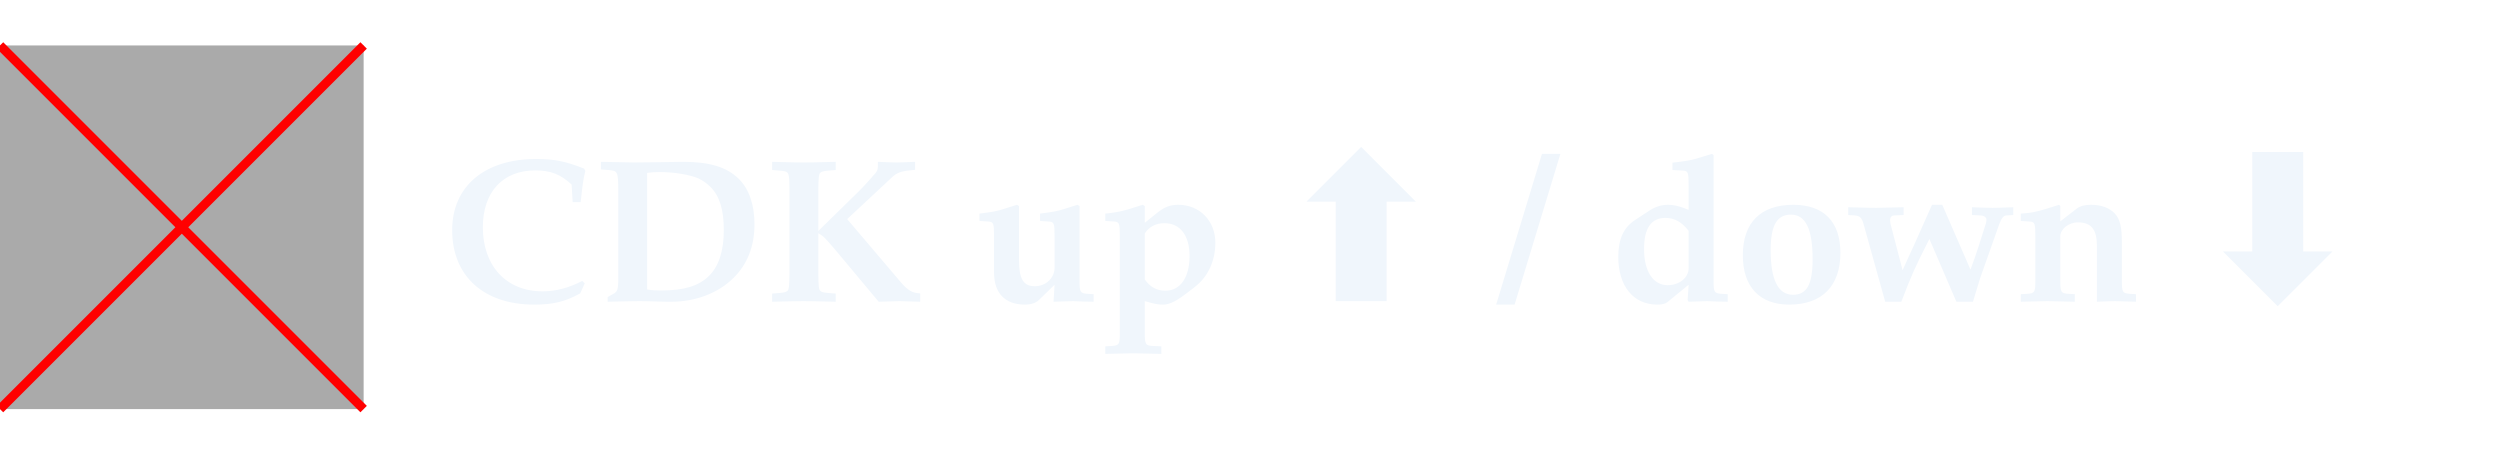
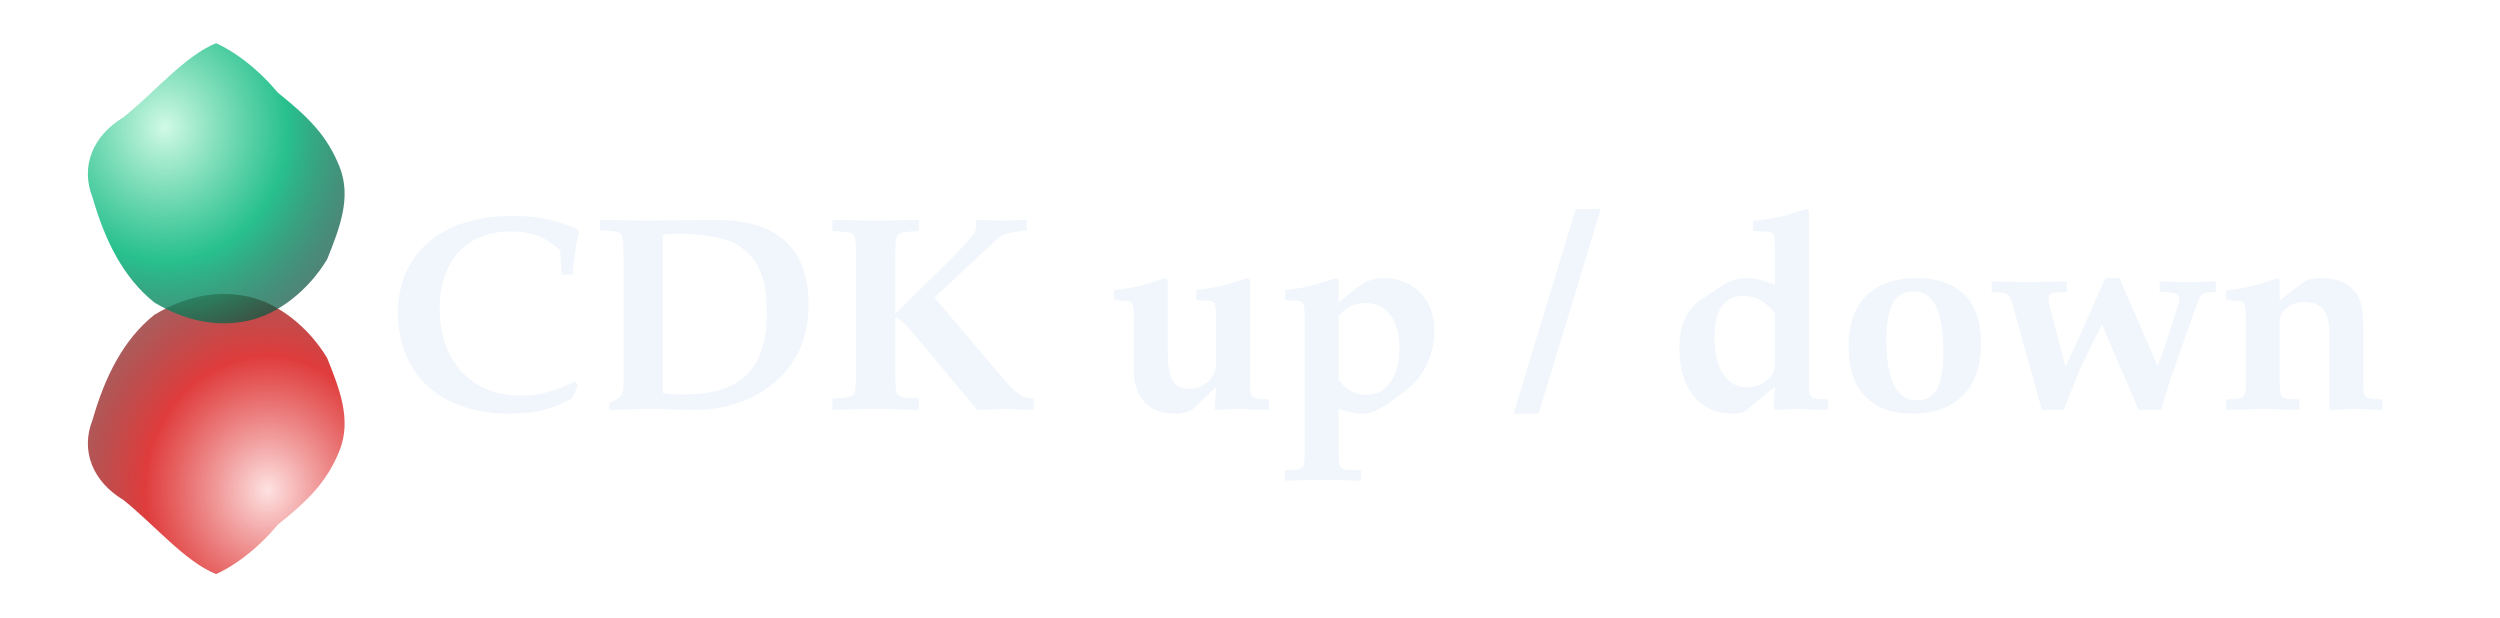
- <svg xmlns="http://www.w3.org/2000/svg" width="1100" height="200" viewBox="0 0 1100 200">
+ <svg xmlns="http://www.w3.org/2000/svg" width="810" height="200" viewBox="0 0 810 200">
  <style>
        text {
            font-family: Palatino;
            font-weight: 700;
            font-size: 90px;
            fill: #f0f6fc;
        }
    </style>
-   <g transform="translate(0 20) scale(2)">
-     <rect fill="#AAAAAA" width="80" height="80" />
-     <line x1="0" x2="80" y1="0" y2="80" stroke="red" stroke-width="2" />
-     <line x1="80" x2="0" y1="0" y2="80" stroke="red" stroke-width="2" />
+   <g transform="translate(0 0) scale(2)">
+     <svg viewBox="0 0 70 100" width="70" height="100">
+       <defs>
+         <radialGradient id="organicGreen6" cx="30%" cy="30%" r="80%">
+           <stop offset="0%" style="stop-color:#d1fae5;stop-opacity:1" />
+           <stop offset="60%" style="stop-color:#10b981;stop-opacity:0.9" />
+           <stop offset="100%" style="stop-color:#064e3b;stop-opacity:0.7" />
+         </radialGradient>
+         <radialGradient id="organicRed6" cx="70%" cy="70%" r="80%">
+           <stop offset="0%" style="stop-color:#fee2e2;stop-opacity:1" />
+           <stop offset="60%" style="stop-color:#dc2626;stop-opacity:0.9" />
+           <stop offset="100%" style="stop-color:#7f1d1d;stop-opacity:0.7" />
+         </radialGradient>
+       </defs>
+       <g transform="translate(35, 73)">
+         <path d="M 0,20 C -5,18 -10,12 -15,8 C -20,5 -22,0 -20,-5 C -18,-12 -15,-18 -10,-22 C -5,-25 0,-26 5,-25 C 10,-24 15,-20 18,-15 C 20,-10 22,-5 20,0 C 18,5 15,8 10,12 C 5,18 0,20 0,20 Z" fill="url(#organicRed6)" />
+       </g>
+       <g transform="translate(35, 27)">
+         <path d="M 0,-20 C -5,-18 -10,-12 -15,-8 C -20,-5 -22,0 -20,5 C -18,12 -15,18 -10,22 C -5,25 0,26 5,25 C 10,24 15,20 18,15 C 20,10 22,5 20,0 C 18,-5 15,-8 10,-12 C 5,-18 0,-20 0,-20 Z" fill="url(#organicGreen6)" />
+       </g>
+     </svg>
  </g>
-   <text x="195" y="110">
-     <tspan dy="0.5ex">CDK up ⬆️ / down ⬇️</tspan>
+   <text x="125" y="110">
+     <tspan dy="0.5ex">CDK up / down</tspan>
  </text>
</svg>
